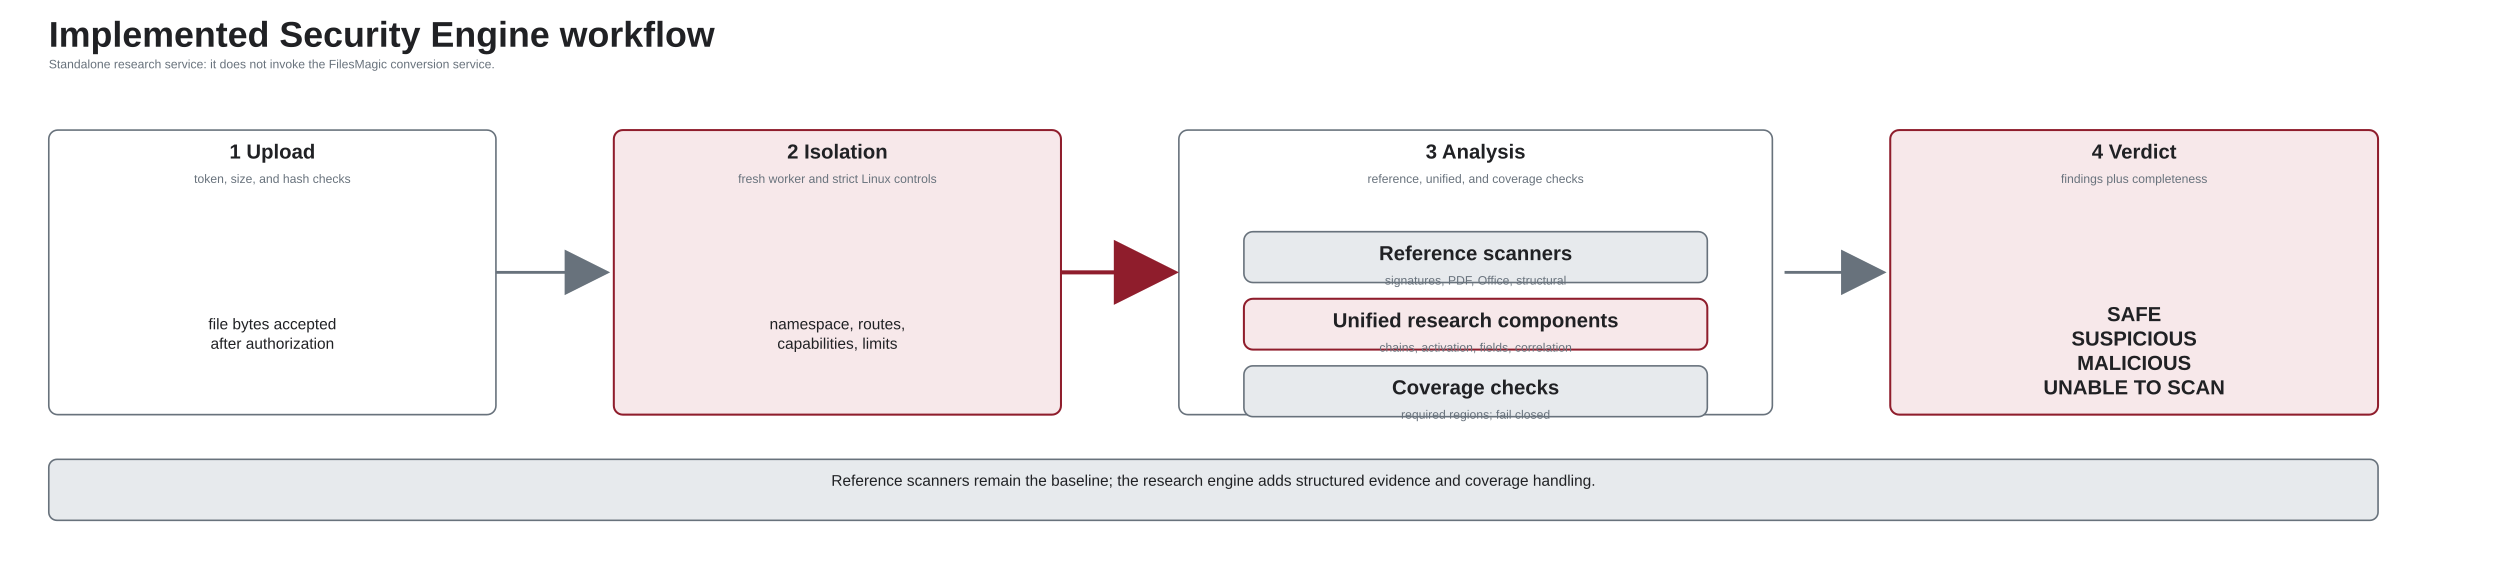
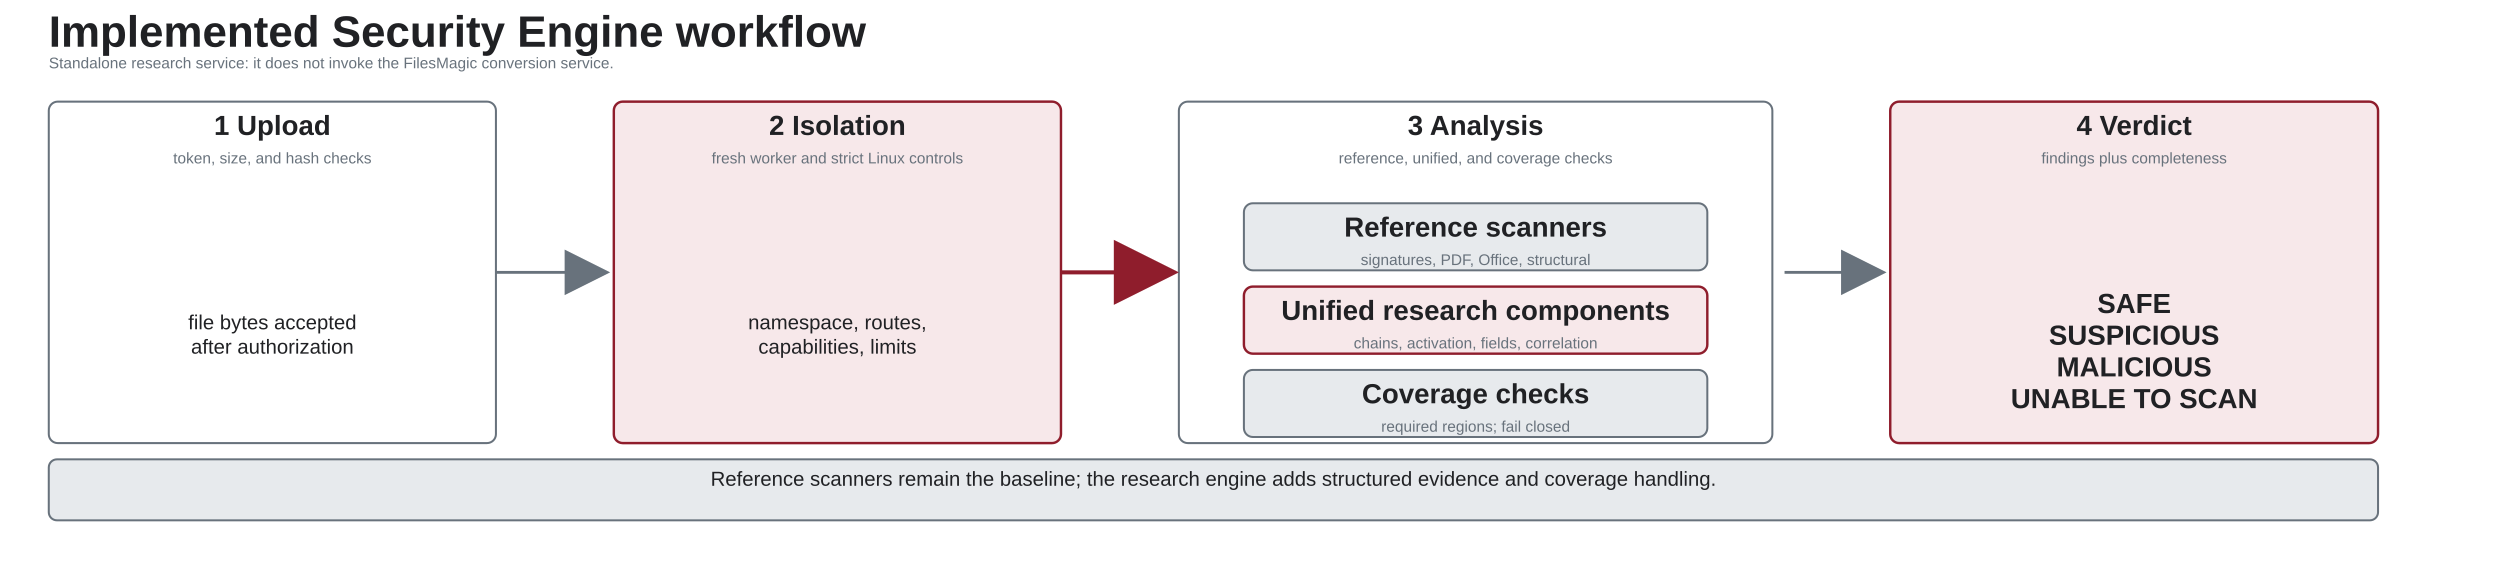
<svg xmlns="http://www.w3.org/2000/svg" width="6150" height="1380" viewBox="0 0 6150 1380" role="img" aria-labelledby="title desc">
  <rect width="100%" height="100%" fill="#FFFFFF" />
-   <style>text{font-family:Arial, Helvetica, sans-serif;fill:#202124}.t{font-size:88px;font-weight:700}.h{font-size:50px;font-weight:700}.b{font-size:38px}.s{font-size:30px;fill:#68727C}.xs{font-size:26px;fill:#68727C}.line{stroke:#68727C;stroke-width:7;fill:none}.red{stroke:#8F1D2C;stroke-width:10;fill:none}.box{fill:#E7EAED;stroke:#68727C;stroke-width:4}.pink{fill:#F7E8EA;stroke:#8F1D2C;stroke-width:5}.white{fill:#FFFFFF;stroke:#68727C;stroke-width:4}</style>
+   <style>text{font-family:Arial, Helvetica, sans-serif;fill:#202124}.t{font-size:108px;font-weight:700}.h{font-size:68px;font-weight:700}.b{font-size:50px}.s{font-size:38px;fill:#68727C}.xs{font-size:32px;fill:#68727C}.line{stroke:#68727C;stroke-width:9;fill:none}.red{stroke:#8F1D2C;stroke-width:13;fill:none}.box{fill:#E7EAED;stroke:#68727C;stroke-width:5}.pink{fill:#F7E8EA;stroke:#8F1D2C;stroke-width:6}.white{fill:#FFFFFF;stroke:#68727C;stroke-width:5}</style>
  <defs>
    <marker id="n" markerWidth="16" markerHeight="16" refX="13" refY="8" orient="auto">
      <path d="M0 0L16 8L0 16Z" fill="#68727C" />
    </marker>
    <marker id="r" markerWidth="16" markerHeight="16" refX="13" refY="8" orient="auto">
      <path d="M0 0L16 8L0 16Z" fill="#8F1D2C" />
    </marker>
  </defs>
  <text x="120" y="115" class="t" text-anchor="start">Implemented Security Engine workflow</text>
  <text x="120" y="168" class="s" text-anchor="start">Standalone research service: it does not invoke the FilesMagic conversion service.</text>
-   <rect x="120" y="320" width="1100" height="700" rx="22" class="white" />
-   <text x="670.0" y="390" class="h" text-anchor="middle">1  Upload</text>
-   <text x="670.0" y="450" class="s" text-anchor="middle">token, size, and hash checks</text>
-   <rect x="1510" y="320" width="1100" height="700" rx="22" class="pink" />
-   <text x="2060.0" y="390" class="h" text-anchor="middle">2  Isolation</text>
-   <text x="2060.0" y="450" class="s" text-anchor="middle">fresh worker and strict Linux controls</text>
-   <rect x="2900" y="320" width="1460" height="700" rx="22" class="white" />
-   <text x="3630.0" y="390" class="h" text-anchor="middle">3  Analysis</text>
-   <text x="3630.0" y="450" class="s" text-anchor="middle">reference, unified, and coverage checks</text>
-   <rect x="4650" y="320" width="1200" height="700" rx="22" class="pink" />
-   <text x="5250.0" y="390" class="h" text-anchor="middle">4  Verdict</text>
-   <text x="5250.0" y="450" class="s" text-anchor="middle">findings plus completeness</text>
+   <rect x="120" y="250" width="1100" height="840" rx="22" class="white" />
+   <text x="670.0" y="332" class="h" text-anchor="middle">1  Upload</text>
+   <text x="670.0" y="402" class="s" text-anchor="middle">token, size, and hash checks</text>
+   <rect x="1510" y="250" width="1100" height="840" rx="22" class="pink" />
+   <text x="2060.0" y="332" class="h" text-anchor="middle">2  Isolation</text>
+   <text x="2060.0" y="402" class="s" text-anchor="middle">fresh worker and strict Linux controls</text>
+   <rect x="2900" y="250" width="1460" height="840" rx="22" class="white" />
+   <text x="3630.0" y="332" class="h" text-anchor="middle">3  Analysis</text>
+   <text x="3630.0" y="402" class="s" text-anchor="middle">reference, unified, and coverage checks</text>
+   <rect x="4650" y="250" width="1200" height="840" rx="22" class="pink" />
+   <text x="5250.0" y="332" class="h" text-anchor="middle">4  Verdict</text>
+   <text x="5250.0" y="402" class="s" text-anchor="middle">findings plus completeness</text>
  <path d="M1220 670 L1480 670" stroke="#68727C" stroke-width="7" fill="none" marker-end="url(#n)" />
  <path d="M2610 670 L2870 670" stroke="#8F1D2C" stroke-width="10" fill="none" marker-end="url(#r)" />
  <path d="M4390 670 L4620 670" stroke="#68727C" stroke-width="7" fill="none" marker-end="url(#n)" />
  <text x="670" y="810" class="b" text-anchor="middle">file bytes accepted</text>
-   <text x="670" y="858" class="b" text-anchor="middle">after authorization</text>
+   <text x="670" y="870" class="b" text-anchor="middle">after authorization</text>
  <text x="2060" y="810" class="b" text-anchor="middle">namespace, routes,</text>
-   <text x="2060" y="858" class="b" text-anchor="middle">capabilities, limits</text>
-   <rect x="3060" y="570" width="1140" height="125" rx="22" class="box" />
-   <text x="3630.0" y="640" class="h" text-anchor="middle">Reference scanners</text>
-   <text x="3630.0" y="700" class="s" text-anchor="middle">signatures, PDF, Office, structural</text>
-   <rect x="3060" y="735" width="1140" height="125" rx="22" class="pink" />
-   <text x="3630.0" y="805" class="h" text-anchor="middle">Unified research components</text>
-   <text x="3630.0" y="865" class="s" text-anchor="middle">chains, activation, fields, correlation</text>
-   <rect x="3060" y="900" width="1140" height="125" rx="22" class="box" />
-   <text x="3630.0" y="970" class="h" text-anchor="middle">Coverage checks</text>
-   <text x="3630.0" y="1030" class="s" text-anchor="middle">required regions; fail closed</text>
-   <text x="5250" y="790" class="h" text-anchor="middle">SAFE</text>
-   <text x="5250" y="850" class="h" text-anchor="middle">SUSPICIOUS</text>
-   <text x="5250" y="910" class="h" text-anchor="middle">MALICIOUS</text>
-   <text x="5250" y="970" class="h" text-anchor="middle">UNABLE TO SCAN</text>
+   <text x="2060" y="870" class="b" text-anchor="middle">capabilities, limits</text>
+   <rect x="3060" y="500" width="1140" height="165" rx="22" class="box" />
+   <text x="3630.0" y="582" class="h" text-anchor="middle">Reference scanners</text>
+   <text x="3630.0" y="652" class="s" text-anchor="middle">signatures, PDF, Office, structural</text>
+   <rect x="3060" y="705" width="1140" height="165" rx="22" class="pink" />
+   <text x="3630.0" y="787" class="h" text-anchor="middle">Unified research components</text>
+   <text x="3630.0" y="857" class="s" text-anchor="middle">chains, activation, fields, correlation</text>
+   <rect x="3060" y="910" width="1140" height="165" rx="22" class="box" />
+   <text x="3630.0" y="992" class="h" text-anchor="middle">Coverage checks</text>
+   <text x="3630.0" y="1062" class="s" text-anchor="middle">required regions; fail closed</text>
+   <text x="5250" y="770" class="h" text-anchor="middle">SAFE</text>
+   <text x="5250" y="848" class="h" text-anchor="middle">SUSPICIOUS</text>
+   <text x="5250" y="926" class="h" text-anchor="middle">MALICIOUS</text>
+   <text x="5250" y="1004" class="h" text-anchor="middle">UNABLE TO SCAN</text>
  <rect x="120" y="1130" width="5730" height="150" rx="20" class="box" />
  <text x="2985" y="1195" class="b" text-anchor="middle">Reference scanners remain the baseline; the research engine adds structured evidence and coverage handling.</text>
</svg>
